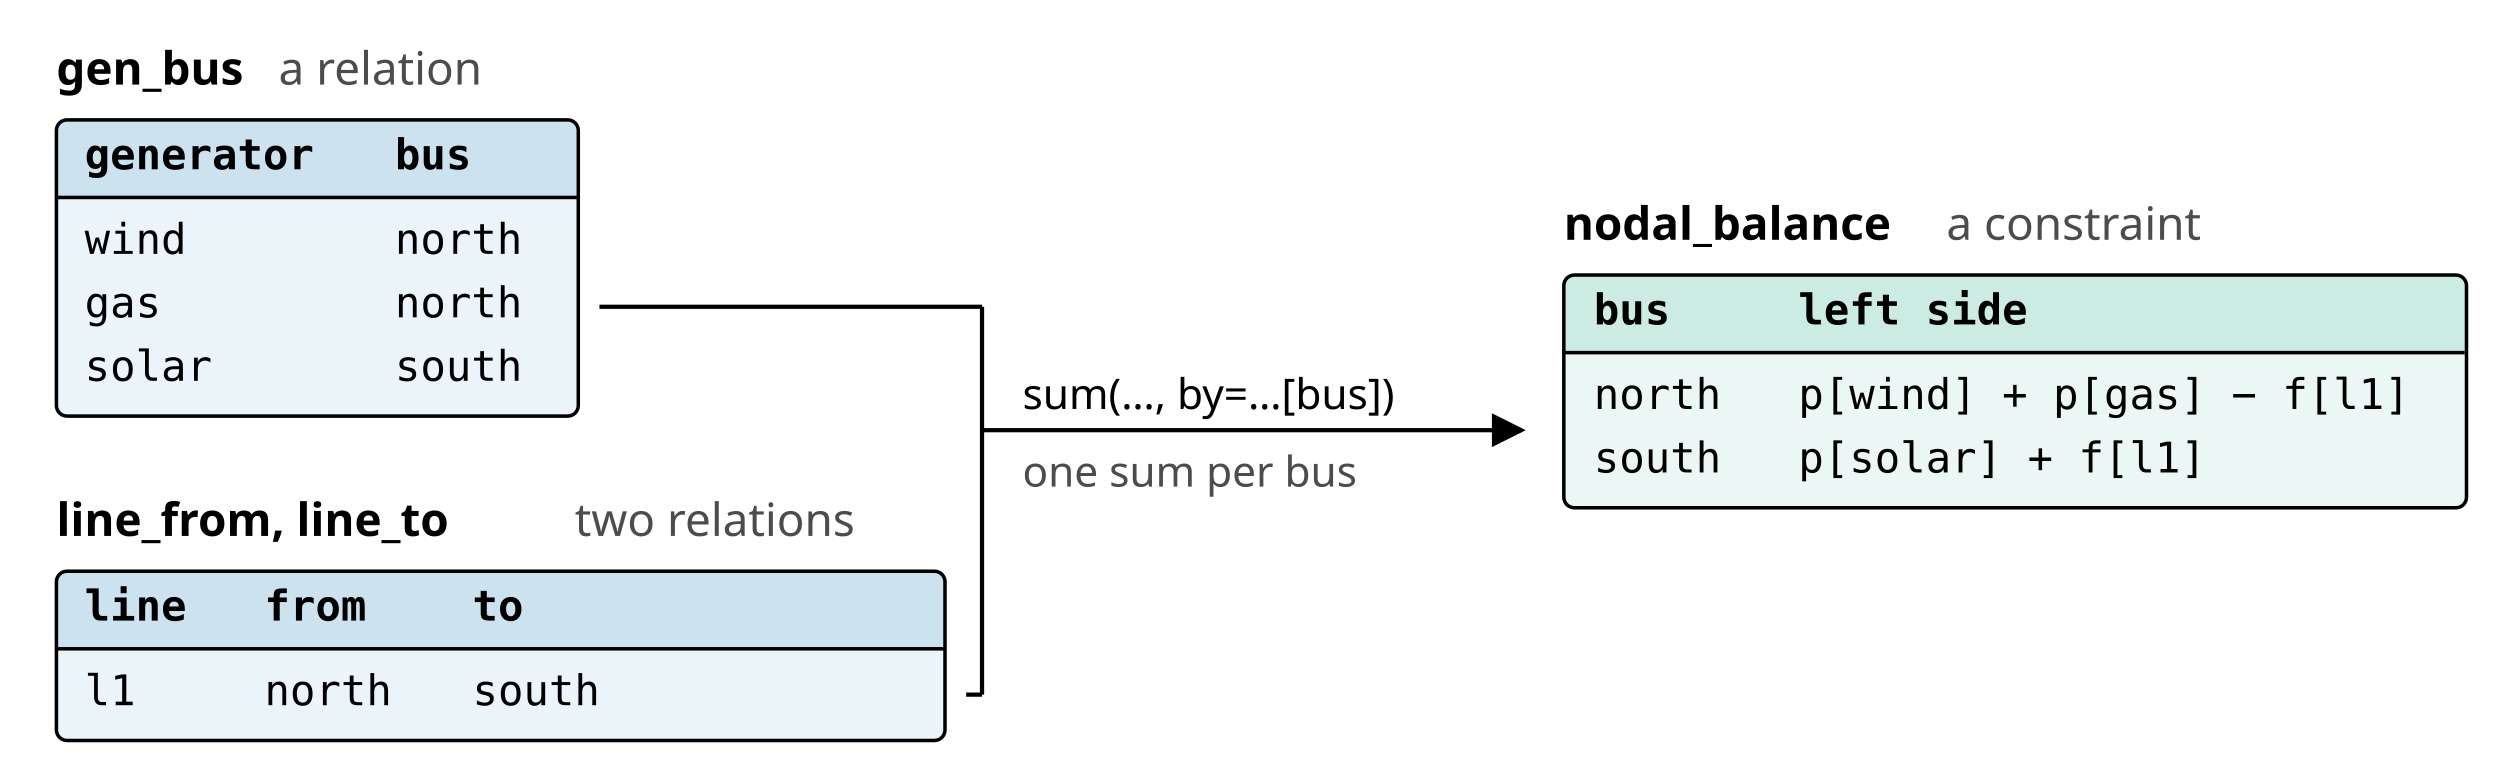
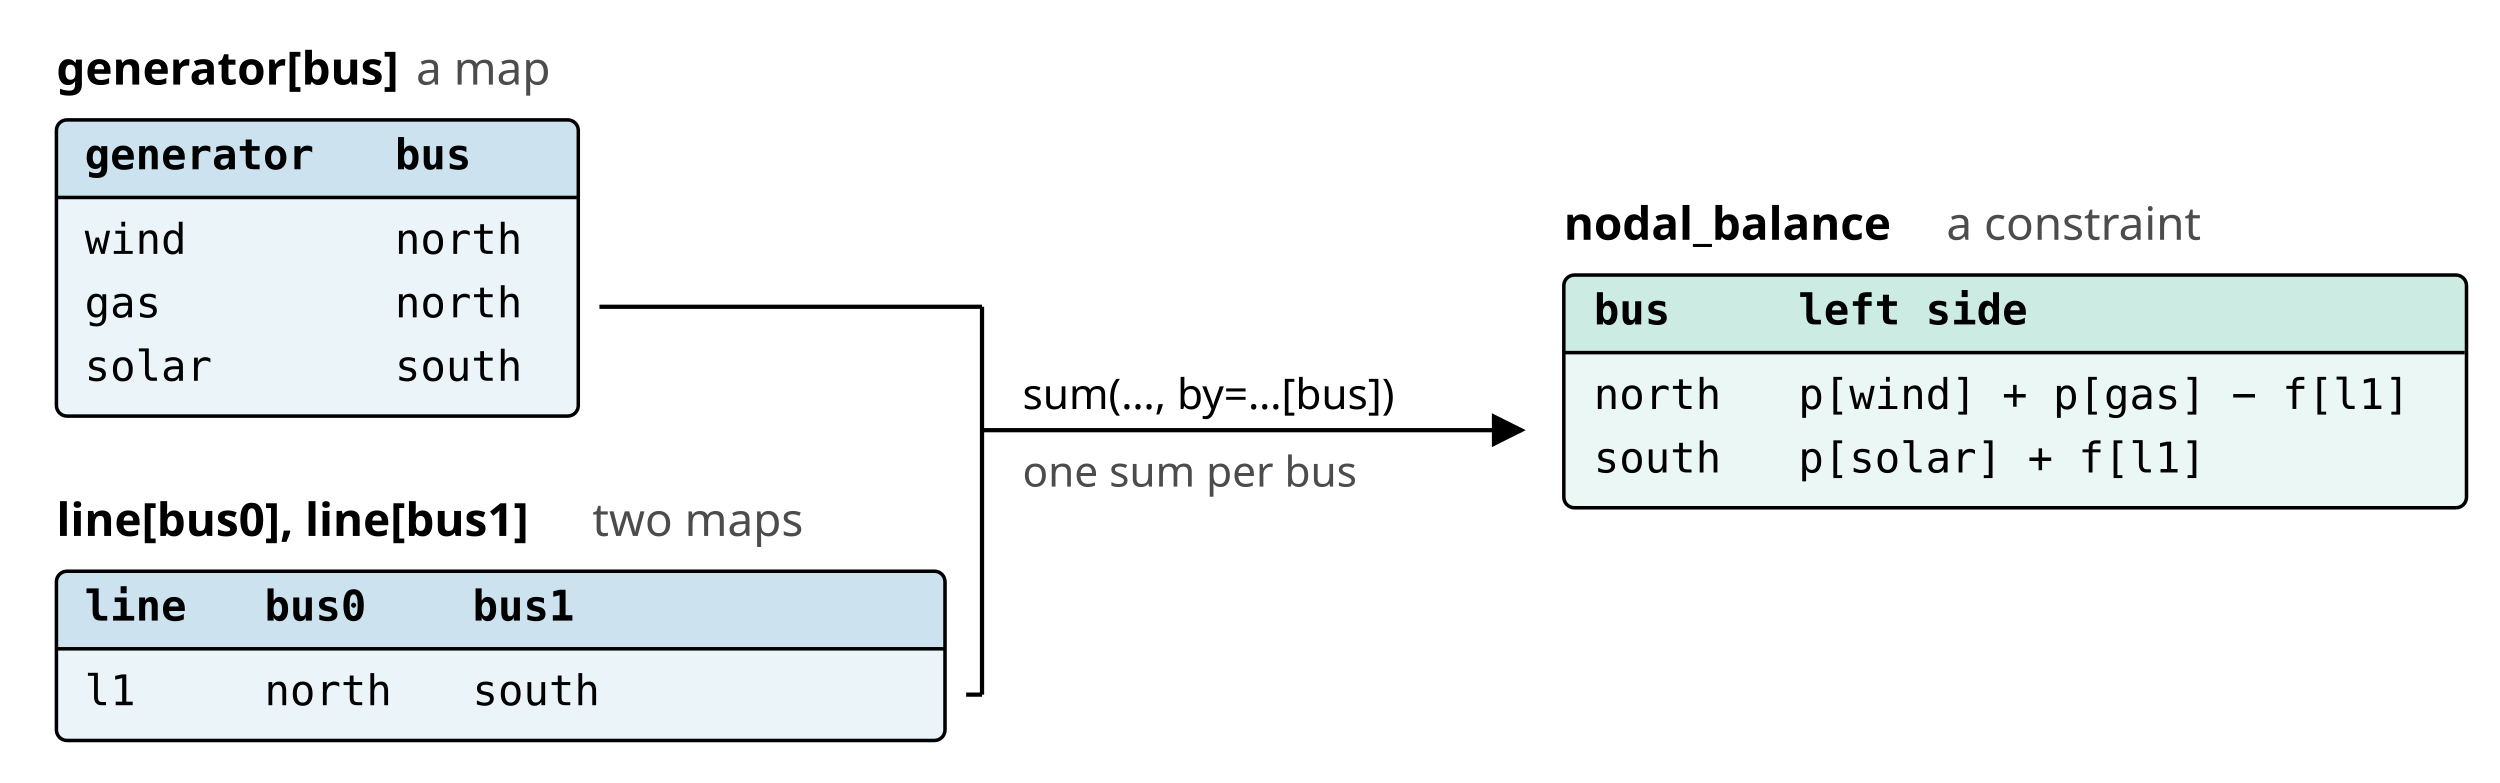
<svg xmlns="http://www.w3.org/2000/svg" viewBox="0 0 709 222" width="709" height="222" style="max-width: 100%; height: auto" role="img" aria-labelledby="osu-t osu-d" font-family="ui-sans-serif, system-ui, sans-serif" font-size="13">
  <defs>
    <pattern id="osu-hatch" width="6" height="6" patternUnits="userSpaceOnUse" patternTransform="rotate(45)">
      <line x1="0" y1="0" x2="0" y2="6" stroke="#D55E00" stroke-opacity="0.5" stroke-width="1.5" />
    </pattern>
    <marker id="osu-arrow" viewBox="0 0 8 8" refX="7" refY="4" markerWidth="8" markerHeight="8" orient="auto">
      <path d="M0,0 L8,4 L0,8 z" fill="currentColor" />
    </marker>
  </defs>
  <g stroke="none">
    <path d="M16,56 H163.5 V115 A3,3 0 0 1 160.5,118 H19 A3,3 0 0 1 16,115 Z" fill="#0072B2" fill-opacity="0.08" />
    <path d="M16,56 V37 A3,3 0 0 1 19,34 H160.5 A3,3 0 0 1 163.5,37 V56 Z" fill="#0072B2" fill-opacity="0.2" />
  </g>
  <g fill="currentColor">
-     <text x="16" y="24" font-weight="bold">gen_bus</text>
-     <text x="79" y="24" fill-opacity="0.7">a relation</text>
+     <text x="16" y="24" font-weight="bold">generator[bus]</text>
+     <text x="118" y="24" fill-opacity="0.7">a map</text>
    <g font-family="ui-monospace, SFMono-Regular, Menlo, monospace" font-size="12">
      <text x="24" y="48" font-weight="bold">generator</text>
      <text x="112" y="48" font-weight="bold">bus</text>
      <text x="24" y="72">wind</text>
      <text x="112" y="72">north</text>
      <text x="24" y="90">gas</text>
      <text x="112" y="90">north</text>
      <text x="24" y="108">solar</text>
      <text x="112" y="108">south</text>
    </g>
  </g>
  <g fill="none" stroke="currentColor" stroke-width="1">
    <rect x="16" y="34" width="148" height="84" rx="3" />
    <line x1="16" y1="56" x2="164" y2="56" />
  </g>
  <g stroke="none">
    <path d="M16,184 H268.5 V207 A3,3 0 0 1 265.5,210 H19 A3,3 0 0 1 16,207 Z" fill="#0072B2" fill-opacity="0.08" />
    <path d="M16,184 V165 A3,3 0 0 1 19,162 H265.5 A3,3 0 0 1 268.5,165 V184 Z" fill="#0072B2" fill-opacity="0.2" />
  </g>
  <g fill="currentColor">
-     <text x="16" y="152" font-weight="bold">line_from, line_to</text>
-     <text x="163" y="152" fill-opacity="0.7">two relations</text>
+     <text x="16" y="152" font-weight="bold">line[bus0], line[bus1]</text>
+     <text x="168" y="152" fill-opacity="0.7">two maps</text>
    <g font-family="ui-monospace, SFMono-Regular, Menlo, monospace" font-size="12">
      <text x="24" y="176" font-weight="bold">line</text>
-       <text x="75" y="176" font-weight="bold">from</text>
-       <text x="134" y="176" font-weight="bold">to</text>
+       <text x="75" y="176" font-weight="bold">bus0</text>
+       <text x="134" y="176" font-weight="bold">bus1</text>
      <text x="24" y="200">l1</text>
      <text x="75" y="200">north</text>
      <text x="134" y="200">south</text>
    </g>
  </g>
  <g fill="none" stroke="currentColor" stroke-width="1">
    <rect x="16" y="162" width="252" height="48" rx="3" />
    <line x1="16" y1="184" x2="268" y2="184" />
  </g>
  <g stroke="currentColor" fill="none" stroke-width="1.2">
    <path d="M170,87 H278.5" />
    <path d="M274,197 H278.5" />
    <path d="M278.5,87 V197" />
  </g>
  <g stroke="currentColor" fill="none" stroke-width="1.2" marker-end="url(#osu-arrow)">
    <path d="M278.5,122.0 L431.5,122.0" />
  </g>
  <g fill="currentColor" font-size="12">
    <text x="290" y="116">sum(…, by=…[bus])</text>
    <text x="290" y="138" fill-opacity="0.7">one sum per bus</text>
  </g>
  <g stroke="none">
    <path d="M443.5,100.0 H699.2 V141.0 A3,3 0 0 1 696.2,144.0 H446.5 A3,3 0 0 1 443.5,141.0 Z" fill="#009E73" fill-opacity="0.08" />
    <path d="M443.5,100.0 V81.0 A3,3 0 0 1 446.5,78.0 H696.2 A3,3 0 0 1 699.2,81.0 V100.0 Z" fill="#009E73" fill-opacity="0.2" />
  </g>
  <g fill="currentColor">
    <text x="443.5" y="68.0" font-weight="bold">nodal_balance</text>
    <text x="552" y="68.0" fill-opacity="0.7">a constraint</text>
    <g font-family="ui-monospace, SFMono-Regular, Menlo, monospace" font-size="12">
      <text x="452" y="92.0" font-weight="bold">bus</text>
      <text x="510" y="92.0" font-weight="bold">left side</text>
      <text x="452" y="116.0">north</text>
      <text x="510" y="116.0">p[wind] + p[gas] − f[l1]</text>
      <text x="452" y="134.0">south</text>
      <text x="510" y="134.0">p[solar] + f[l1]</text>
    </g>
  </g>
  <g fill="none" stroke="currentColor" stroke-width="1">
    <rect x="443.5" y="78.0" width="256" height="66" rx="3" />
    <line x1="443.5" y1="100.0" x2="699" y2="100.0" />
  </g>
  <g fill="none" stroke="currentColor" stroke-width="1">
  </g>
  <g fill="currentColor" font-size="12">
  </g>
</svg>
